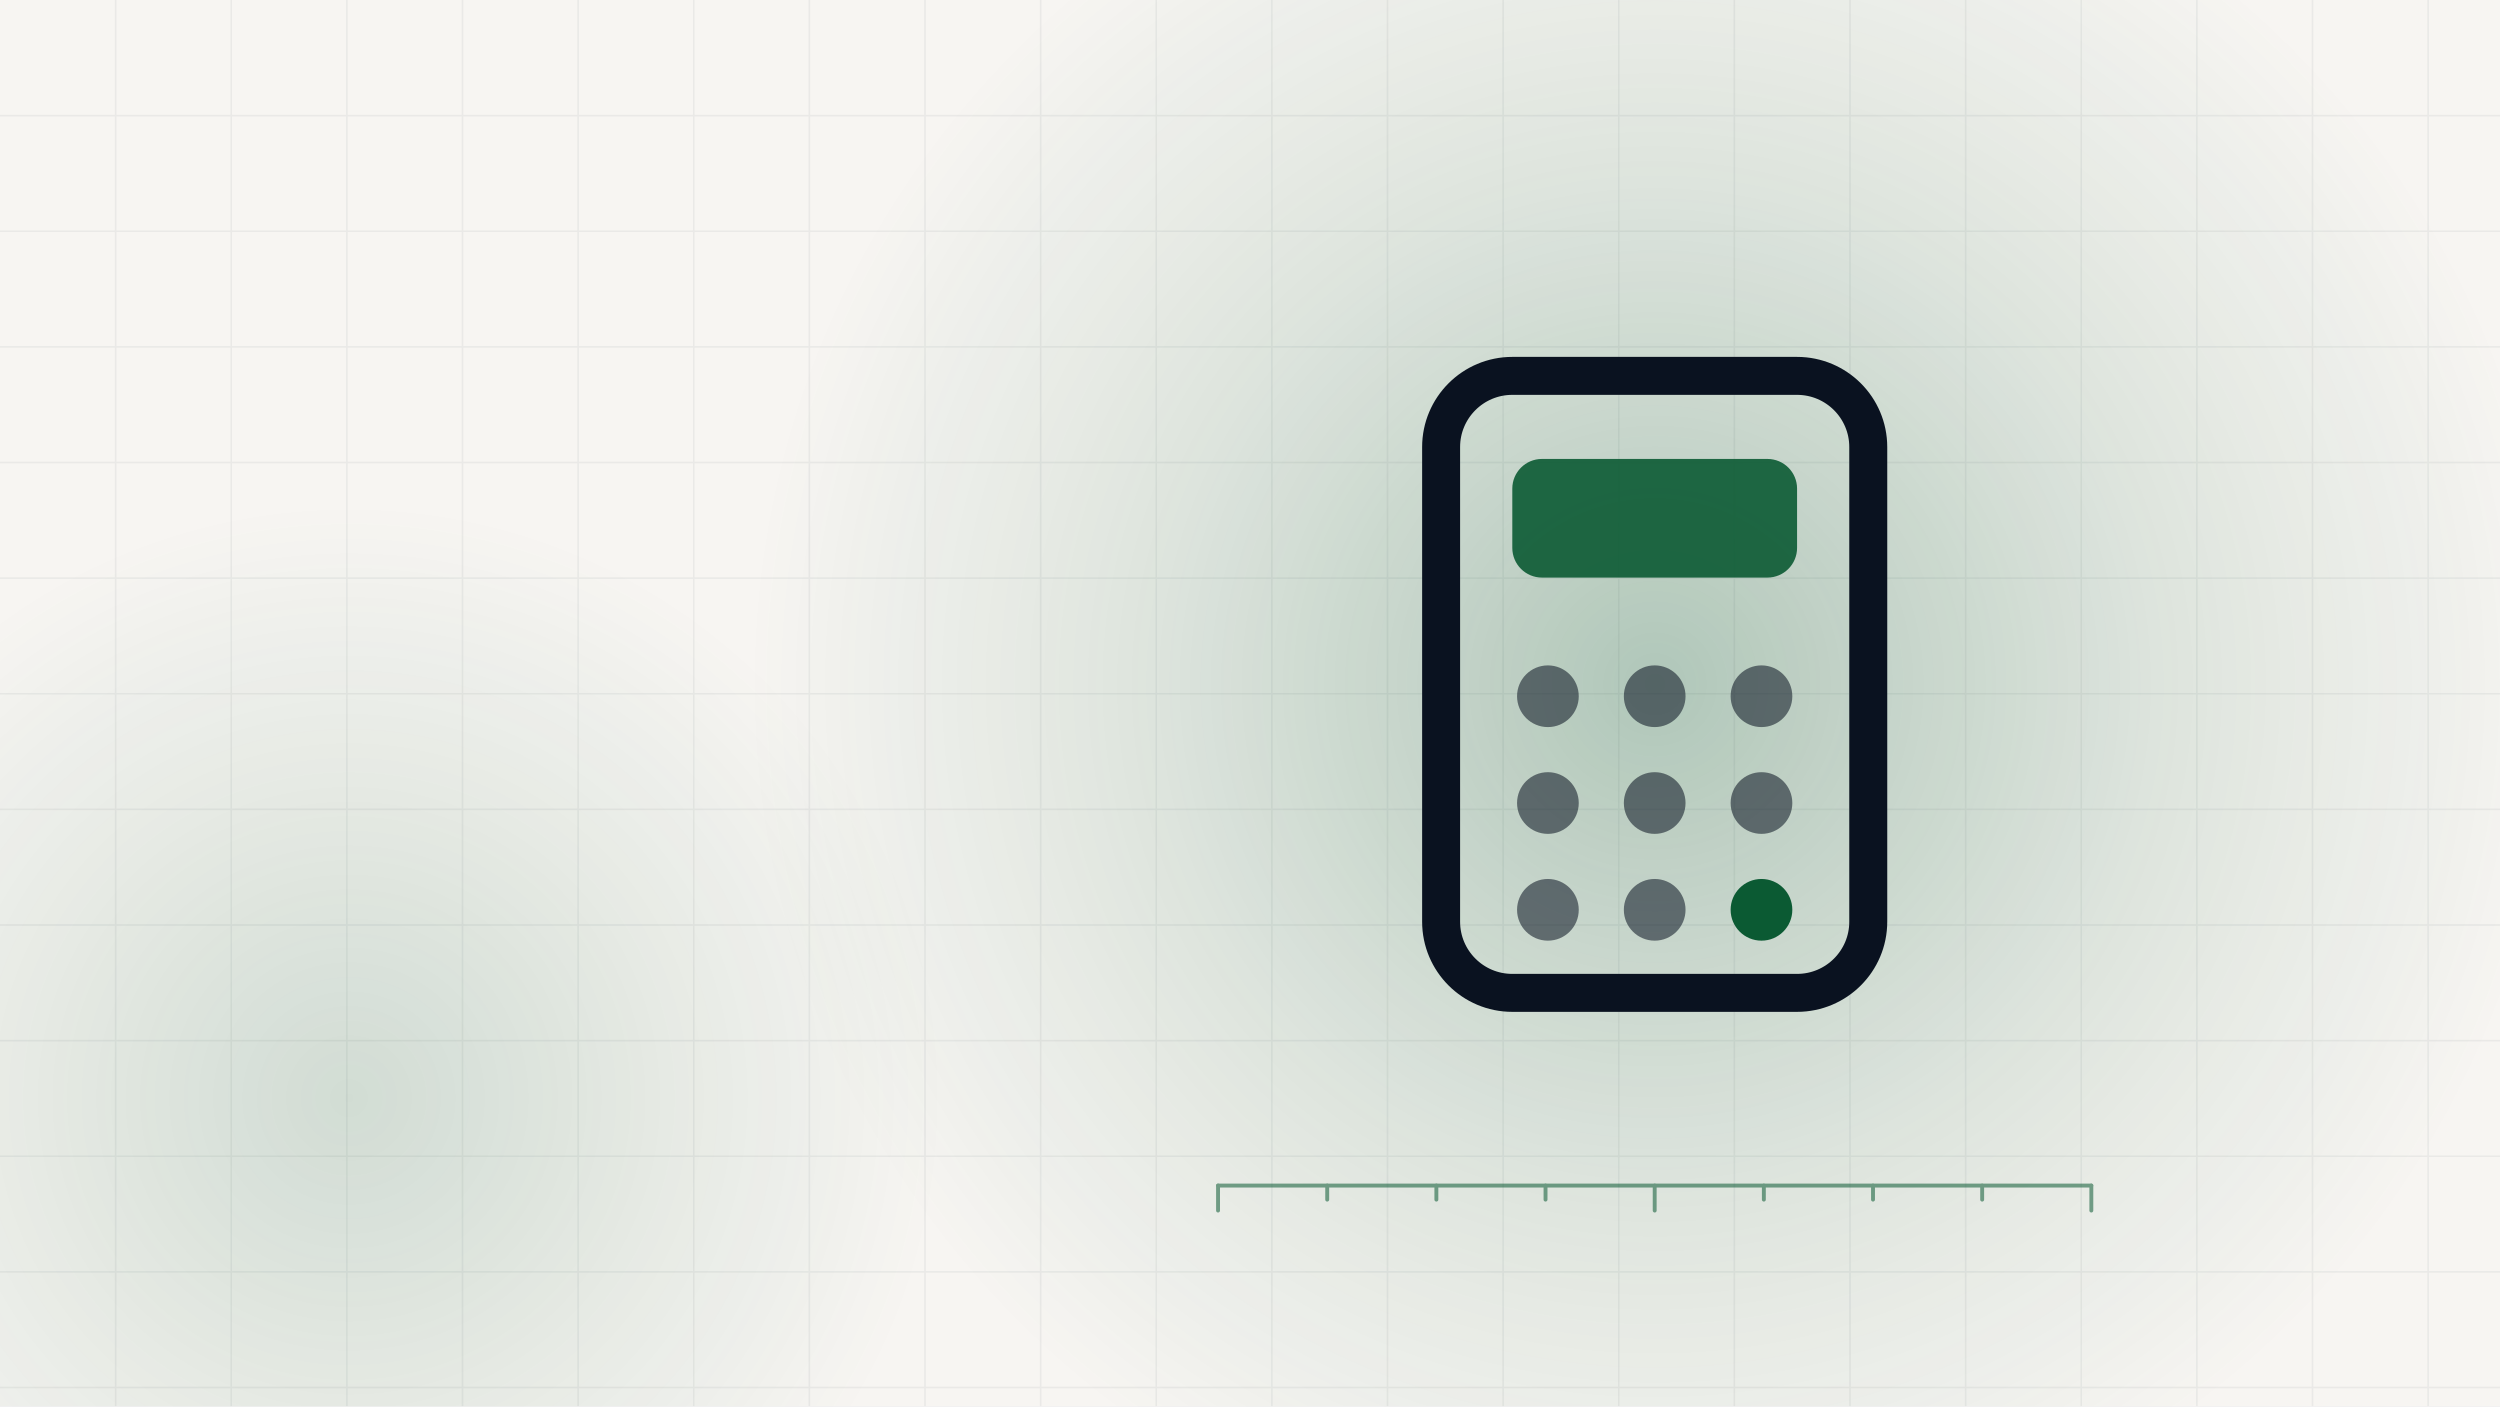
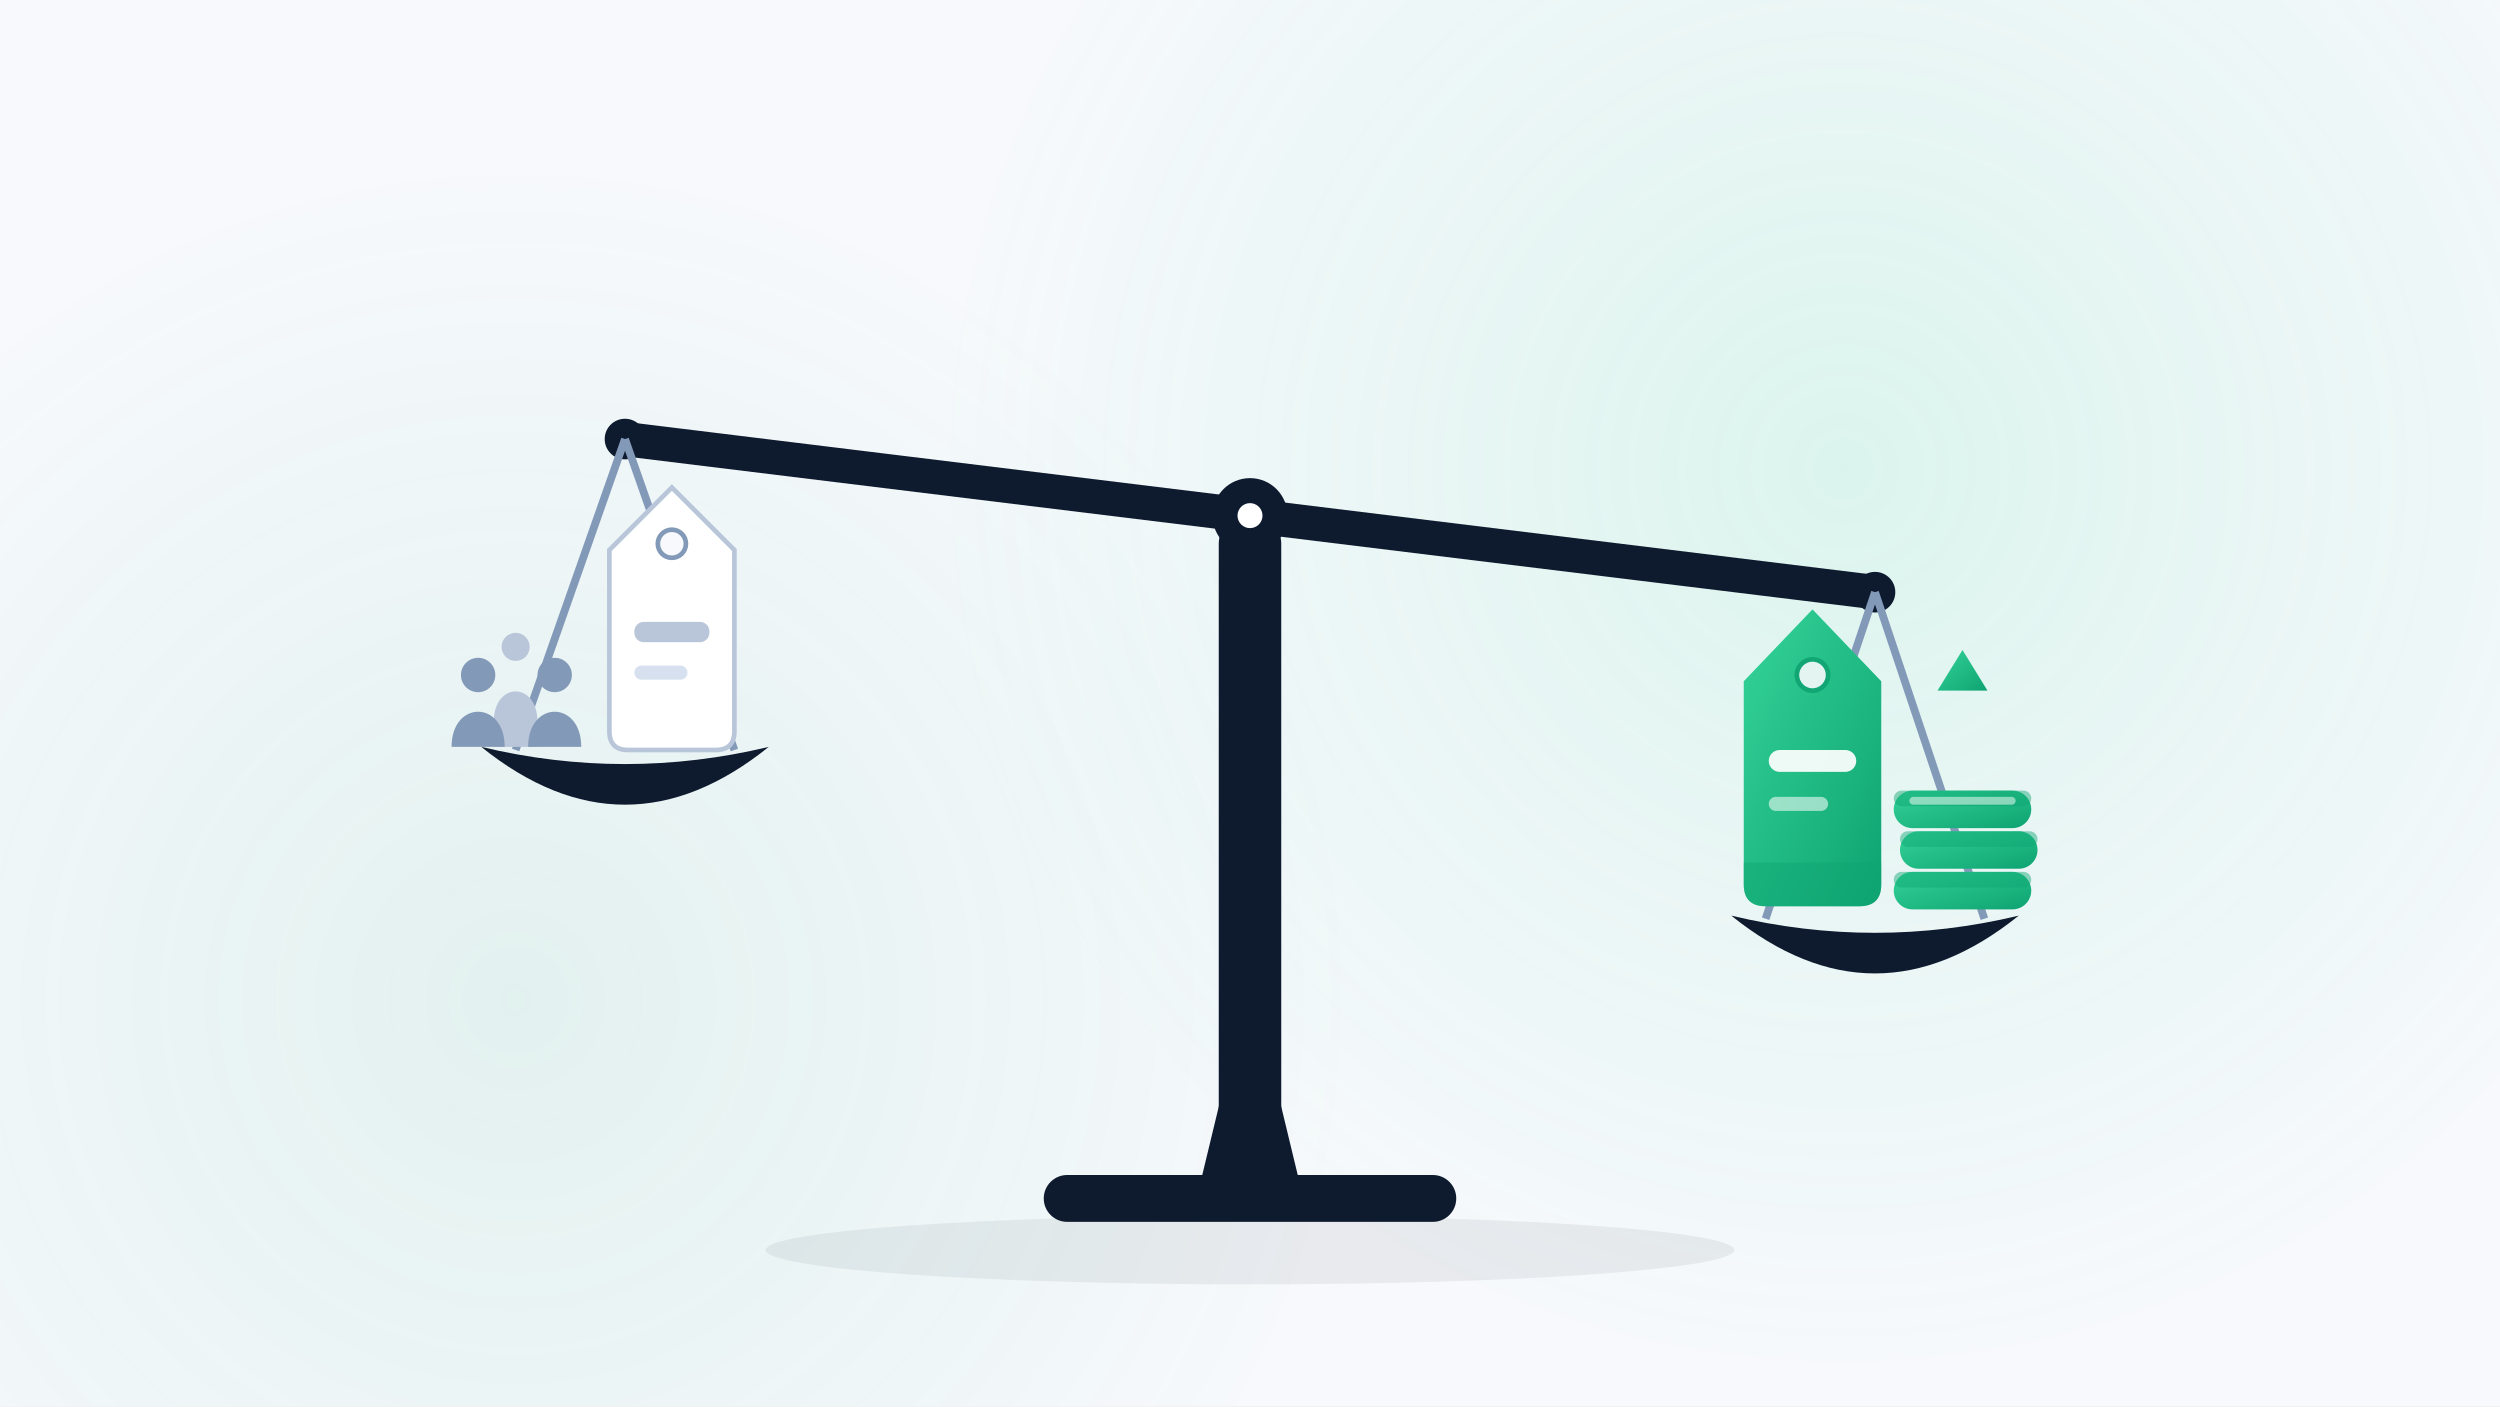
- <svg xmlns="http://www.w3.org/2000/svg" width="1600" height="900" viewBox="0 0 1600 900" role="img">
+ <svg xmlns="http://www.w3.org/2000/svg" viewBox="0 0 1600 900" width="1600" height="900">
  <defs>
-     <clipPath id="c">
-       <rect width="1600" height="900" />
-     </clipPath>
-     <radialGradient id="f" cx="50%" cy="50%" r="50%">
-       <stop offset="0%" stop-color="#0B5A33" stop-opacity="0.30" />
-       <stop offset="55%" stop-color="#0B5A33" stop-opacity="0.11" />
-       <stop offset="100%" stop-color="#0B5A33" stop-opacity="0" />
+     <radialGradient id="w1" cx="1180" cy="300" r="580" gradientUnits="userSpaceOnUse">
+       <stop offset="0" stop-color="#34d399" stop-opacity="0.14" />
+       <stop offset="1" stop-color="#34d399" stop-opacity="0" />
    </radialGradient>
-     <radialGradient id="e" cx="50%" cy="50%" r="50%">
-       <stop offset="0%" stop-color="#0B5A33" stop-opacity="0.16" />
-       <stop offset="100%" stop-color="#0B5A33" stop-opacity="0" />
+     <radialGradient id="w2" cx="330" cy="640" r="540" gradientUnits="userSpaceOnUse">
+       <stop offset="0" stop-color="#0ea371" stop-opacity="0.09" />
+       <stop offset="1" stop-color="#0ea371" stop-opacity="0" />
    </radialGradient>
+     <linearGradient id="g" x1="0" y1="0" x2="1" y2="1">
+       <stop offset="0" stop-color="#34d399" />
+       <stop offset="1" stop-color="#0ea371" />
+     </linearGradient>
  </defs>
-   <g clip-path="url(#c)">
-     <rect width="1600" height="900" fill="#F7F5F2" />
-     <g stroke="#0A1220" stroke-width="1" opacity="0.055">
-       <line x1="74" y1="0" x2="74" y2="900" />
-       <line x1="148" y1="0" x2="148" y2="900" />
-       <line x1="222" y1="0" x2="222" y2="900" />
-       <line x1="296" y1="0" x2="296" y2="900" />
-       <line x1="370" y1="0" x2="370" y2="900" />
-       <line x1="444" y1="0" x2="444" y2="900" />
-       <line x1="518" y1="0" x2="518" y2="900" />
-       <line x1="592" y1="0" x2="592" y2="900" />
-       <line x1="666" y1="0" x2="666" y2="900" />
-       <line x1="740" y1="0" x2="740" y2="900" />
-       <line x1="814" y1="0" x2="814" y2="900" />
-       <line x1="888" y1="0" x2="888" y2="900" />
-       <line x1="962" y1="0" x2="962" y2="900" />
-       <line x1="1036" y1="0" x2="1036" y2="900" />
-       <line x1="1110" y1="0" x2="1110" y2="900" />
-       <line x1="1184" y1="0" x2="1184" y2="900" />
-       <line x1="1258" y1="0" x2="1258" y2="900" />
-       <line x1="1332" y1="0" x2="1332" y2="900" />
-       <line x1="1406" y1="0" x2="1406" y2="900" />
-       <line x1="1480" y1="0" x2="1480" y2="900" />
-       <line x1="1554" y1="0" x2="1554" y2="900" />
-       <line x1="0" y1="74" x2="1600" y2="74" />
-       <line x1="0" y1="148" x2="1600" y2="148" />
-       <line x1="0" y1="222" x2="1600" y2="222" />
-       <line x1="0" y1="296" x2="1600" y2="296" />
-       <line x1="0" y1="370" x2="1600" y2="370" />
-       <line x1="0" y1="444" x2="1600" y2="444" />
-       <line x1="0" y1="518" x2="1600" y2="518" />
-       <line x1="0" y1="592" x2="1600" y2="592" />
-       <line x1="0" y1="666" x2="1600" y2="666" />
-       <line x1="0" y1="740" x2="1600" y2="740" />
-       <line x1="0" y1="814" x2="1600" y2="814" />
-       <line x1="0" y1="888" x2="1600" y2="888" />
-     </g>
-     <circle cx="224" cy="702" r="378" fill="url(#e)" />
-     <circle cx="1059" cy="438" r="576" fill="url(#f)" />
-     <g stroke="#0B5A33" stroke-width="2.5" opacity="0.55" stroke-linecap="round">
-       <line x1="779.55" y1="758.76" x2="779.55" y2="774.76" />
-       <line x1="849.412" y1="758.76" x2="849.412" y2="767.76" />
-       <line x1="919.275" y1="758.76" x2="919.275" y2="767.76" />
-       <line x1="989.137" y1="758.76" x2="989.137" y2="767.76" />
-       <line x1="1059" y1="758.76" x2="1059" y2="774.76" />
-       <line x1="1128.862" y1="758.76" x2="1128.862" y2="767.76" />
-       <line x1="1198.725" y1="758.76" x2="1198.725" y2="767.76" />
-       <line x1="1268.587" y1="758.76" x2="1268.587" y2="767.76" />
-       <line x1="1338.45" y1="758.76" x2="1338.45" y2="774.76" />
-       <line x1="779.55" y1="758.76" x2="1338.45" y2="758.76" />
-     </g>
-     <g transform="translate(816 195) scale(7.59375)">
-       <rect x="14" y="6" width="36" height="52" rx="6" fill="none" stroke="#0A1220" stroke-width="3.2" />
-       <rect x="20" y="13" width="24" height="10" rx="2.5" fill="#0B5A33" opacity="0.9" />
-       <circle cx="23" cy="33" r="2.6" fill="#0A1220" opacity="0.55" />
-       <circle cx="32" cy="33" r="2.6" fill="#0A1220" opacity="0.55" />
-       <circle cx="41" cy="33" r="2.6" fill="#0A1220" opacity="0.55" />
-       <circle cx="23" cy="42" r="2.6" fill="#0A1220" opacity="0.55" />
-       <circle cx="32" cy="42" r="2.6" fill="#0A1220" opacity="0.55" />
-       <circle cx="41" cy="42" r="2.6" fill="#0A1220" opacity="0.55" />
-       <circle cx="23" cy="51" r="2.6" fill="#0A1220" opacity="0.55" />
-       <circle cx="32" cy="51" r="2.6" fill="#0A1220" opacity="0.55" />
-       <circle cx="41" cy="51" r="2.6" fill="#0B5A33" opacity="1" />
-     </g>
+   <rect width="1600" height="900" fill="#f7f9fc" />
+   <rect width="1600" height="900" fill="url(#w1)" />
+   <rect width="1600" height="900" fill="url(#w2)" />
+   <ellipse cx="800" cy="800" rx="310" ry="22" fill="#0e1a2e" opacity="0.07" />
+   <rect x="780" y="330" width="40" height="430" rx="18" fill="#0e1a2e" />
+   <polygon points="768,758 832,758 818,700 782,700" fill="#0e1a2e" />
+   <rect x="668" y="752" width="264" height="30" rx="15" fill="#0e1a2e" />
+   <line x1="400" y1="281" x2="1200" y2="379" stroke="#0e1a2e" stroke-width="22" stroke-linecap="round" />
+   <circle cx="800" cy="330" r="24" fill="#0e1a2e" />
+   <circle cx="800" cy="330" r="8" fill="#ffffff" />
+   <circle cx="400" cy="281" r="13" fill="#0e1a2e" />
+   <circle cx="1200" cy="379" r="13" fill="#0e1a2e" />
+   <line x1="400" y1="281" x2="330" y2="480" stroke="#8299b8" stroke-width="5" />
+   <line x1="400" y1="281" x2="470" y2="480" stroke="#8299b8" stroke-width="5" />
+   <path d="M308,478 Q400,552 492,478 Q400,500 308,478 Z" fill="#0e1a2e" />
+   <g>
+     <path d="M390,352 L430,312 L470,352 L470,468 Q470,480 458,480 L402,480 Q390,480 390,468 Z" fill="#ffffff" stroke="#b9c6da" stroke-width="3" />
+     <circle cx="430" cy="348" r="9" fill="#f7f9fc" stroke="#8299b8" stroke-width="3" />
+     <rect x="406" y="398" width="48" height="13" rx="6" fill="#b9c6da" />
+     <rect x="406" y="426" width="34" height="9" rx="4.5" fill="#d7e0ee" />
  </g>
+   <g fill="#b9c6da">
+     <circle cx="330" cy="414" r="9" />
+     <path d="M316,462 C316,436 344,436 344,462 L344,478 L316,478 Z" />
+   </g>
+   <g fill="#8299b8">
+     <circle cx="306" cy="432" r="11" />
+     <path d="M289,478 C289,448 323,448 323,478 Z" />
+     <circle cx="355" cy="432" r="11" />
+     <path d="M338,478 C338,448 372,448 372,478 Z" />
+   </g>
+   <line x1="1200" y1="379" x2="1130" y2="588" stroke="#8299b8" stroke-width="5" />
+   <line x1="1200" y1="379" x2="1270" y2="588" stroke="#8299b8" stroke-width="5" />
+   <path d="M1108,586 Q1200,660 1292,586 Q1200,608 1108,586 Z" fill="#0e1a2e" />
+   <g>
+     <path d="M1116,436 L1160,390 L1204,436 L1204,566 Q1204,580 1190,580 L1130,580 Q1116,580 1116,566 Z" fill="url(#g)" />
+     <path d="M1116,552 L1204,552 L1204,566 Q1204,580 1190,580 L1130,580 Q1116,580 1116,566 Z" fill="#0ea371" opacity="0.45" />
+     <circle cx="1160" cy="432" r="10" fill="#f7f9fc" stroke="#0ea371" stroke-width="3" opacity="0.9" />
+     <rect x="1132" y="480" width="56" height="14" rx="7" fill="#ffffff" opacity="0.92" />
+     <rect x="1132" y="510" width="38" height="9" rx="4.5" fill="#ffffff" opacity="0.55" />
+   </g>
+   <g>
+     <rect x="1212" y="558" width="88" height="24" rx="12" fill="url(#g)" />
+     <rect x="1216" y="532" width="88" height="24" rx="12" fill="url(#g)" />
+     <rect x="1212" y="506" width="88" height="24" rx="12" fill="url(#g)" />
+     <rect x="1212" y="558" width="88" height="10" rx="5" fill="#0ea371" opacity="0.45" />
+     <rect x="1216" y="532" width="88" height="10" rx="5" fill="#0ea371" opacity="0.45" />
+     <rect x="1212" y="506" width="88" height="10" rx="5" fill="#0ea371" opacity="0.45" />
+     <rect x="1222" y="510" width="68" height="5" rx="2.5" fill="#ffffff" opacity="0.5" />
+   </g>
+   <line x1="1256" y1="486" x2="1256" y2="436" stroke="url(#g)" stroke-width="9" stroke-linecap="round" />
+   <polygon points="1256,416 1240,442 1272,442" fill="url(#g)" />
</svg>
